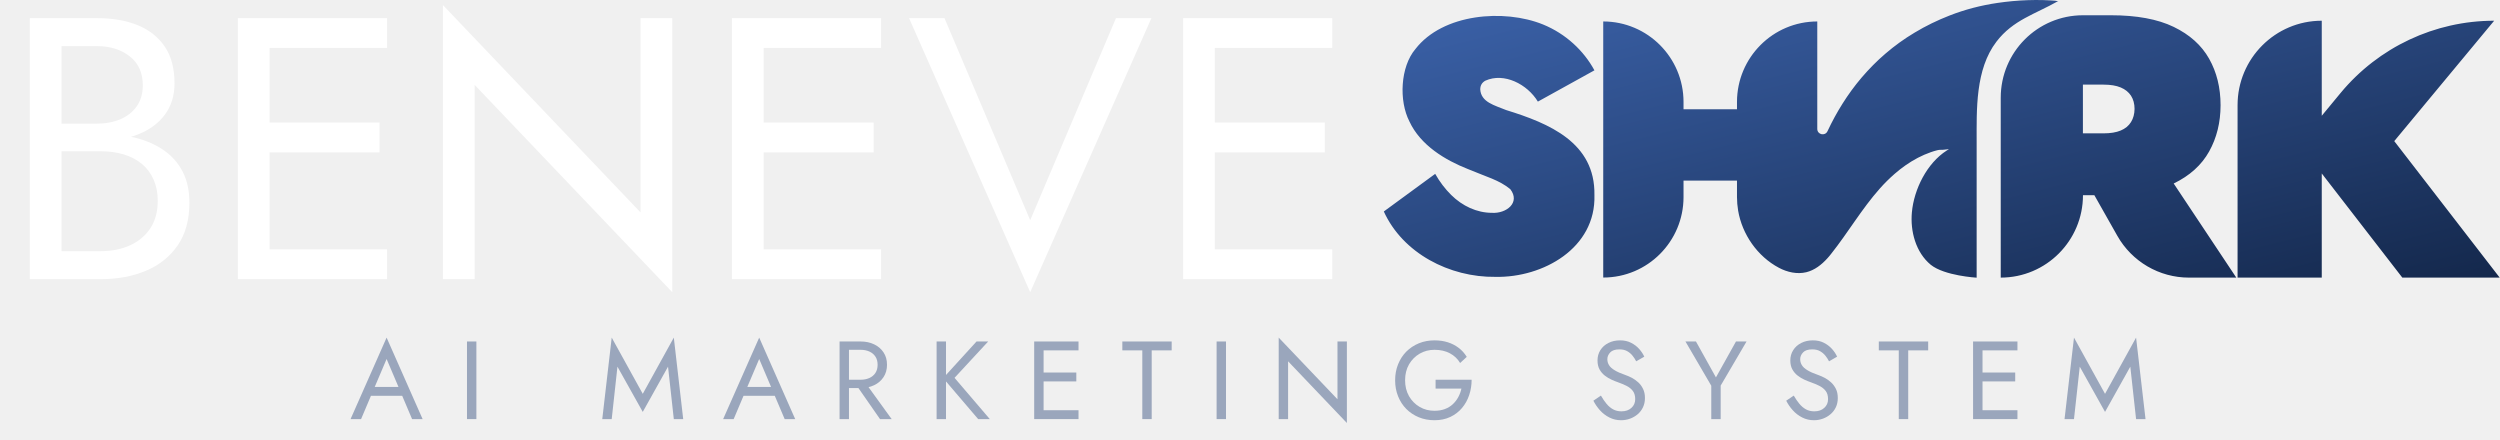
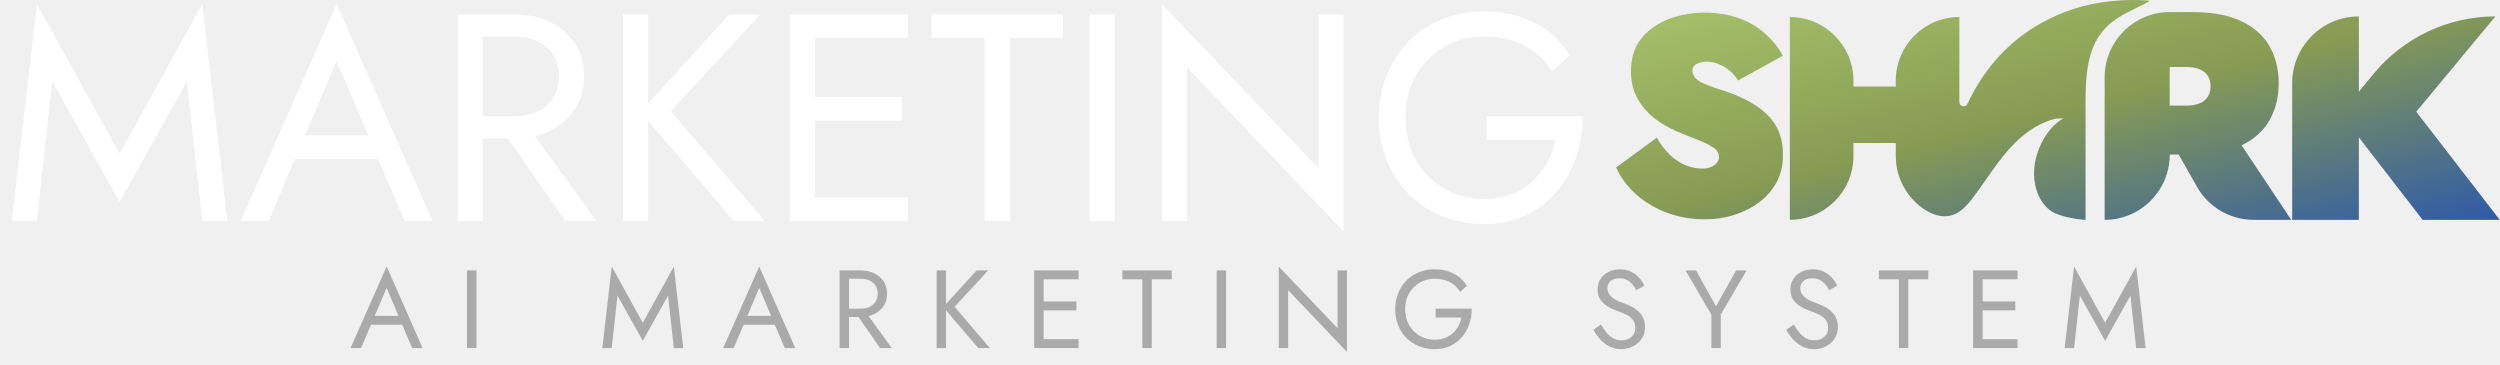
- <svg xmlns="http://www.w3.org/2000/svg" viewBox="0 0 490.51 86.23" fill="none">
+ <svg xmlns="http://www.w3.org/2000/svg" viewBox="0 0 619.41 90.23" fill="none">
  <g fill="#FFFFFF">
-     <path d="M10.75 24.26L10.75 27.70L19.02 27.70Q23.63 27.70 27.03 26.39Q30.43 25.07 32.34 22.51Q34.24 19.95 34.24 16.36L34.24 16.36Q34.24 11.97 32.34 9.16Q30.43 6.34 27.03 4.95Q23.63 3.56 19.02 3.56L19.02 3.56L5.85 3.56L5.85 54.77L19.75 54.77Q24.73 54.77 28.64 53.12Q32.55 51.48 34.86 48.15Q37.16 44.82 37.16 39.77L37.16 39.77Q37.16 36.26 35.85 33.70Q34.53 31.14 32.15 29.49Q29.77 27.85 26.63 27.04Q23.48 26.24 19.75 26.24L19.75 26.24L10.75 26.24L10.75 29.68L19.75 29.68Q22.24 29.68 24.29 30.30Q26.34 30.92 27.84 32.16Q29.34 33.41 30.14 35.24Q30.95 37.07 30.95 39.41L30.95 39.41Q30.95 42.55 29.52 44.75Q28.09 46.94 25.57 48.11Q23.04 49.28 19.75 49.28L19.75 49.28L12.07 49.28L12.07 9.05L19.02 9.05Q22.90 9.05 25.46 11.06Q28.02 13.07 28.02 16.73L28.02 16.73Q28.02 19.14 26.85 20.83Q25.68 22.51 23.63 23.39Q21.58 24.26 19.02 24.26L19.02 24.26L10.75 24.26Z" />
-     <path d="M50.11 48.92L50.11 54.77L75.94 54.77L75.94 48.92L50.11 48.92ZM50.11 3.56L50.11 9.41L75.94 9.41L75.94 3.56L50.11 3.56ZM50.11 24.04L50.11 29.90L74.47 29.90L74.47 24.04L50.11 24.04ZM52.89 3.56L46.67 3.56L46.67 54.77L52.89 54.77L52.89 3.56Z" />
-     <path d="M131.90 3.56L125.68 3.56L125.68 41.68L86.91 1.00L86.91 54.77L93.13 54.77L93.13 16.66L131.90 57.33L131.90 3.56Z" />
-     <path d="M147.05 48.92L147.05 54.77L172.87 54.77L172.87 48.92L147.05 48.92ZM147.05 3.56L147.05 9.41L172.87 9.41L172.87 3.56L147.05 3.56ZM147.05 24.04L147.05 29.90L171.41 29.90L171.41 24.04L147.05 24.04ZM149.83 3.56L143.61 3.56L143.61 54.77L149.83 54.77L149.83 3.56Z" />
-     <path d="M218.96 3.56L202.13 43.21L185.31 3.56L178.36 3.56L202.13 57.33L225.91 3.56L218.96 3.56Z" />
-     <path d="M235.57 48.92L235.57 54.77L261.39 54.77L261.39 48.92L235.57 48.92ZM235.57 3.56L235.57 9.41L261.39 9.41L261.39 3.56L235.57 3.56ZM235.57 24.04L235.57 29.90L259.93 29.90L259.93 24.04L235.57 24.04ZM238.35 3.56L232.13 3.56L232.13 54.77L238.35 54.77L238.35 3.56Z" />
+     <path d="M9.14 54.77L12.95 20.17L29.63 50.02L46.31 20.17L50.11 54.77L56.33 54.77L50.11 1.00L29.63 38.09L9.14 1.00L2.93 54.77L9.14 54.77Z" />
+     <path d="M72.21 33.55L70.01 39.41L97.08 39.41L94.88 33.55L72.21 33.55ZM74.77 35.46L83.40 15.12L92.18 35.75L92.76 37.21L100.23 54.77L107.18 54.77L83.40 1.00L59.62 54.77L66.57 54.77L74.18 36.77L74.77 35.46Z" />
+     <path d="M129.49 29.53L122.54 29.53L140.10 54.77L147.78 54.77L129.49 29.53ZM119.61 3.56L113.39 3.56L113.39 54.77L119.61 54.77L119.61 3.56ZM116.83 3.56L116.83 9.05L127.29 9.05Q130.59 9.05 133.11 10.22Q135.63 11.39 137.06 13.58Q138.49 15.78 138.49 18.92L138.49 18.92Q138.49 22.07 137.06 24.26Q135.63 26.46 133.11 27.63Q130.59 28.80 127.29 28.80L127.29 28.80L116.83 28.80L116.83 34.29L127.29 34.29Q132.27 34.29 136.18 32.42Q140.10 30.56 142.40 27.08Q144.70 23.61 144.70 18.92L144.70 18.92Q144.70 14.17 142.40 10.73Q140.10 7.29 136.18 5.43Q132.27 3.56 127.29 3.56L127.29 3.56L116.83 3.56Z" />
+     <path d="M160.58 3.56L154.36 3.56L154.36 54.77L160.58 54.77L160.58 3.56ZM188.38 3.56L180.70 3.56L158.68 27.70L181.80 54.77L189.48 54.77L166.21 27.56L188.38 3.56Z" />
+     <path d="M199.13 48.92L199.13 54.77L224.96 54.77L224.96 48.92L199.13 48.92ZM199.13 3.56L199.13 9.41L224.96 9.41L224.96 3.56L199.13 3.56ZM199.13 24.04L199.13 29.90L223.50 29.90L223.50 24.04L199.13 24.04ZM201.91 3.56L195.70 3.56L195.70 54.77L201.91 54.77L201.91 3.56Z" />
+     <path d="M230.81 3.56L230.81 9.41L243.98 9.41L243.98 54.77L250.20 54.77L250.20 9.41L263.37 9.41L263.37 3.56L230.81 3.56Z" />
+     <path d="M276.17 3.56L269.95 3.56L269.95 54.77L276.17 54.77L276.17 3.56Z" />
+     <path d="M332.87 3.56L326.65 3.56L326.65 41.68L287.87 1.00L287.87 54.77L294.09 54.77L294.09 16.66L332.87 57.33L332.87 3.56Z" />
+     <path d="M368.35 28.80L368.35 34.65L385.39 34.65Q384.73 37.65 383.31 40.29Q381.88 42.92 379.69 44.97Q377.49 47.02 374.45 48.15Q371.42 49.28 367.61 49.28L367.61 49.28Q362.20 49.28 357.81 46.72Q353.42 44.16 350.83 39.63Q348.23 35.09 348.23 29.17L348.23 29.17Q348.23 23.17 350.83 18.67Q353.42 14.17 357.81 11.61Q362.20 9.05 367.61 9.05L367.61 9.05Q373.47 9.05 377.78 11.35Q382.10 13.66 384.51 17.75L384.51 17.75L388.90 13.73Q386.71 10.14 383.53 7.73Q380.34 5.32 376.36 4.07Q372.37 2.83 367.61 2.83L367.61 2.83Q362.05 2.83 357.30 4.77Q352.54 6.71 349.03 10.25Q345.52 13.80 343.58 18.63Q341.64 23.46 341.64 29.17L341.64 29.17Q341.64 34.87 343.58 39.70Q345.52 44.53 349.03 48.08Q352.54 51.62 357.30 53.56Q362.05 55.50 367.61 55.50L367.61 55.50Q373.47 55.50 378.04 53.34Q382.61 51.19 385.76 47.45Q388.90 43.72 390.51 38.93Q392.12 34.14 392.12 28.80L392.12 28.80L368.35 28.80Z" />
  </g>
-   <g transform="translate(271.51 0)">
+   <g transform="translate(400.41 0)">
    <defs>
-       <linearGradient id="shark-grad-dwvlr8vv" x1="0" y1="0" x2="1" y2="1">
-         <stop stop-color="#3C63AB" />
-         <stop offset="1" stop-color="#14284C" />
+       <linearGradient id="shark-grad-1shzpbo" x1="0" y1="0" x2="1" y2="1">
+         <stop stop-color="#A9C46C" />
+         <stop offset="0.5" stop-color="#879B53" />
+         <stop offset="1" stop-color="#2E5AA8" />
      </linearGradient>
    </defs>
-     <path d="M126.396 0.031C127.399 -0.008 128.403 -0.008 129.405 0.019C129.907 0.032 130.408 0.059 130.909 0.085C131.16 0.098 131.424 0.125 131.688 0.138C131.819 0.151 132.227 0.256 132.347 0.191C127.782 2.796 123.481 3.894 120.209 8.165C116.027 13.614 116.316 21.55 116.316 28.004V54.482C116.287 54.48 110.017 54.119 107.318 51.955C104.363 49.522 103.267 45.356 103.61 41.653C104.019 37.116 106.58 31.998 110.445 29.538C110.524 29.485 110.617 29.432 110.696 29.379C110.749 29.352 110.855 29.26 110.907 29.26C110.38 29.286 109.852 29.419 109.324 29.393C109.126 29.38 108.809 29.419 108.611 29.472C108.176 29.578 107.753 29.71 107.331 29.856C106.46 30.16 105.616 30.53 104.798 30.953C103.149 31.813 101.618 32.898 100.22 34.114C99.191 35.014 98.214 35.978 97.304 37.01C93.768 40.991 91.09 45.62 87.791 49.773C87.553 50.09 87.29 50.395 87.026 50.686C85.905 51.929 84.519 53.014 82.897 53.41C81.089 53.847 79.15 53.41 77.514 52.537C73.305 50.302 70.309 45.99 69.518 41.321C69.373 40.449 69.294 39.549 69.294 38.663V35.437H58.805V38.663C58.805 47.379 51.759 54.455 43.051 54.455V4.211C47.392 4.211 51.337 5.983 54.187 8.84C57.036 11.697 58.805 15.638 58.805 20.002V21.444H69.294V20.002C69.294 11.287 76.352 4.211 85.047 4.211V25.292C85.047 26.43 86.578 26.761 87.053 25.742C87.066 25.716 87.066 25.703 87.079 25.69C87.937 23.851 88.913 22.065 89.995 20.346C91.117 18.561 92.37 16.841 93.742 15.228C95.18 13.548 96.737 11.961 98.426 10.52C100.207 8.986 102.12 7.61 104.139 6.406C106.329 5.084 108.624 3.973 110.999 3.047C114.047 1.857 117.161 1.05 120.406 0.574C122.385 0.283 124.391 0.097 126.396 0.031ZM142.68 2.994C147.707 2.994 151.811 3.748 154.964 5.269C158.117 6.79 160.439 8.88 161.93 11.524C163.421 14.169 164.173 17.212 164.173 20.637C164.173 24.023 163.421 27.051 161.93 29.723C160.439 32.394 158.117 34.484 154.977 36.005L167.26 54.468H157.959C152.154 54.468 146.783 51.333 143.92 46.268L139.408 38.293H137.178C137.178 47.22 129.948 54.468 121.042 54.468V19.169C121.042 14.699 122.85 10.651 125.766 7.729C128.681 4.806 132.719 2.994 137.178 2.994H142.68ZM198.252 27.687L218.939 54.468H199.835L184.028 34.034V54.468H167.51V20.624C167.51 11.485 174.911 4.066 184.028 4.066V22.713L187.723 18.243C195.164 9.263 206.207 4.066 217.857 4.066L198.252 27.687ZM6.201 9.62C11.584 2.65 23.604 1.712 31.217 4.793C35.703 6.618 39.239 9.951 41.323 13.8L30.227 19.936C28.143 16.497 23.577 14.17 19.909 15.836C19.25 16.206 18.92 16.775 18.92 17.542C19.078 20.055 21.704 20.65 24.026 21.603C32.404 24.195 41.508 27.951 41.323 38.279C41.64 48.701 31.217 54.508 21.915 54.322C12.89 54.441 3.721 49.68 0 41.493L10.08 34.113C10.977 35.7 12.033 37.077 13.207 38.24C15.41 40.422 18.247 41.758 21.242 41.758C24.013 41.93 26.849 39.775 24.817 37.116C22.614 35.304 20.147 34.709 16.48 33.161C12.06 31.416 7.191 28.52 5.014 23.812C2.942 19.778 3.233 13.112 6.201 9.62ZM137.165 26.165H141.202C142.574 26.165 143.696 25.98 144.58 25.61C145.464 25.239 146.137 24.698 146.599 23.957C147.06 23.217 147.285 22.357 147.298 21.378C147.298 20.36 147.06 19.487 146.599 18.773C146.137 18.072 145.464 17.53 144.58 17.159C143.696 16.789 142.574 16.604 141.202 16.604H137.165V26.165Z" fill="url(#shark-grad-dwvlr8vv)" />
+     <path d="M126.396 0.031C127.399 -0.008 128.403 -0.008 129.405 0.019C129.907 0.032 130.408 0.059 130.909 0.085C131.16 0.098 131.424 0.125 131.688 0.138C131.819 0.151 132.227 0.256 132.347 0.191C127.782 2.796 123.481 3.894 120.209 8.165C116.027 13.614 116.316 21.55 116.316 28.004V54.482C116.287 54.48 110.017 54.119 107.318 51.955C104.363 49.522 103.267 45.356 103.61 41.653C104.019 37.116 106.58 31.998 110.445 29.538C110.524 29.485 110.617 29.432 110.696 29.379C110.749 29.352 110.855 29.26 110.907 29.26C110.38 29.286 109.852 29.419 109.324 29.393C109.126 29.38 108.809 29.419 108.611 29.472C108.176 29.578 107.753 29.71 107.331 29.856C106.46 30.16 105.616 30.53 104.798 30.953C103.149 31.813 101.618 32.898 100.22 34.114C99.191 35.014 98.214 35.978 97.304 37.01C93.768 40.991 91.09 45.62 87.791 49.773C87.553 50.09 87.29 50.395 87.026 50.686C85.905 51.929 84.519 53.014 82.897 53.41C81.089 53.847 79.15 53.41 77.514 52.537C73.305 50.302 70.309 45.99 69.518 41.321C69.373 40.449 69.294 39.549 69.294 38.663V35.437H58.805V38.663C58.805 47.379 51.759 54.455 43.051 54.455V4.211C47.392 4.211 51.337 5.983 54.187 8.84C57.036 11.697 58.805 15.638 58.805 20.002V21.444H69.294V20.002C69.294 11.287 76.352 4.211 85.047 4.211V25.292C85.047 26.43 86.578 26.761 87.053 25.742C87.066 25.716 87.066 25.703 87.079 25.69C87.937 23.851 88.913 22.065 89.995 20.346C91.117 18.561 92.37 16.841 93.742 15.228C95.18 13.548 96.737 11.961 98.426 10.52C100.207 8.986 102.12 7.61 104.139 6.406C106.329 5.084 108.624 3.973 110.999 3.047C114.047 1.857 117.161 1.05 120.406 0.574C122.385 0.283 124.391 0.097 126.396 0.031ZM142.68 2.994C147.707 2.994 151.811 3.748 154.964 5.269C158.117 6.79 160.439 8.88 161.93 11.524C163.421 14.169 164.173 17.212 164.173 20.637C164.173 24.023 163.421 27.051 161.93 29.723C160.439 32.394 158.117 34.484 154.977 36.005L167.26 54.468H157.959C152.154 54.468 146.783 51.333 143.92 46.268L139.408 38.293H137.178C137.178 47.22 129.948 54.468 121.042 54.468V19.169C121.042 14.699 122.85 10.651 125.766 7.729C128.681 4.806 132.719 2.994 137.178 2.994H142.68ZM198.252 27.687L218.939 54.468H199.835L184.028 34.034V54.468H167.51V20.624C167.51 11.485 174.911 4.066 184.028 4.066V22.713L187.723 18.243C195.164 9.263 206.207 4.066 217.857 4.066L198.252 27.687ZM6.201 9.62C11.584 2.65 23.604 1.712 31.217 4.793C35.703 6.618 39.239 9.951 41.323 13.8L30.227 19.936C28.143 16.497 23.577 14.17 19.909 15.836C19.25 16.206 18.92 16.775 18.92 17.542C19.078 20.055 21.704 20.65 24.026 21.603C32.404 24.195 41.508 27.951 41.323 38.279C41.64 48.701 31.217 54.508 21.915 54.322C12.89 54.441 3.721 49.68 0 41.493L10.08 34.113C10.977 35.7 12.033 37.077 13.207 38.24C15.41 40.422 18.247 41.758 21.242 41.758C24.013 41.93 26.849 39.775 24.817 37.116C22.614 35.304 20.147 34.709 16.48 33.161C12.06 31.416 7.191 28.52 5.014 23.812C2.942 19.778 3.233 13.112 6.201 9.62ZM137.165 26.165H141.202C142.574 26.165 143.696 25.98 144.58 25.61C145.464 25.239 146.137 24.698 146.599 23.957C147.06 23.217 147.285 22.357 147.298 21.378C147.298 20.36 147.06 19.487 146.599 18.773C146.137 18.072 145.464 17.53 144.58 17.159C143.696 16.789 142.574 16.604 141.202 16.604H137.165V26.165Z" fill="url(#shark-grad-1shzpbo)" />
  </g>
-   <g transform="translate(68.67 67.00)">
-     <g transform="scale(0.8461)">
-       <g fill="#9AA6BC">
+   <g transform="translate(86.72 67.00)">
+     <g transform="scale(1.0685)">
+       <g fill="#AAAAAA">
        <path d="M4.55 10.54L3.78 12.60L13.29 12.60L12.52 10.54L4.55 10.54ZM5.45 11.21L8.49 4.06L11.57 11.31L11.78 11.83L14.40 18L16.84 18L8.49-0.90L0.13 18L2.57 18L5.25 11.67L5.45 11.21Z" />
        <path d="M29.31-0.00L27.13-0.00L27.13 18L29.31 18L29.31-0.00Z" />
        <path d="M60.69 18L62.02 5.84L67.89 16.33L73.75 5.84L75.09 18L77.27 18L75.09-0.90L67.89 12.14L60.69-0.90L58.50 18L60.69 18Z" />
        <path d="M90.95 10.54L90.18 12.60L99.69 12.60L98.92 10.54L90.95 10.54ZM91.85 11.21L94.89 4.06L97.97 11.31L98.18 11.83L100.80 18L103.24 18L94.89-0.90L86.53 18L88.97 18L91.65 11.67L91.85 11.21Z" />
        <path d="M119.19 9.13L116.74 9.13L122.91 18L125.61 18L119.19 9.13ZM115.71-0.00L113.53-0.00L113.53 18L115.71 18L115.71-0.00ZM114.74-0.00L114.74 1.93L118.41 1.93Q119.57 1.93 120.46 2.34Q121.35 2.75 121.85 3.52Q122.35 4.29 122.35 5.40L122.35 5.40Q122.35 6.51 121.85 7.28Q121.35 8.05 120.46 8.46Q119.57 8.87 118.41 8.87L118.41 8.87L114.74 8.87L114.74 10.80L118.41 10.80Q120.16 10.80 121.54 10.14Q122.91 9.49 123.72 8.27Q124.53 7.05 124.53 5.40L124.53 5.40Q124.53 3.73 123.72 2.52Q122.91 1.31 121.54 0.66Q120.16-0.00 118.41-0.00L118.41-0.00L114.74-0.00Z" />
        <path d="M138.21-0.00L136.03-0.00L136.03 18L138.21 18L138.21-0.00ZM147.99-0.00L145.29-0.00L137.55 8.49L145.67 18L148.37 18L140.19 8.43L147.99-0.00Z" />
        <path d="M159.87 15.94L159.87 18L168.94 18L168.94 15.94L159.87 15.94ZM159.87-0.00L159.87 2.06L168.94 2.06L168.94-0.00L159.87-0.00ZM159.87 7.20L159.87 9.26L168.43 9.26L168.43 7.20L159.87 7.20ZM160.84-0.00L158.66-0.00L158.66 18L160.84 18L160.84-0.00Z" />
        <path d="M179.10-0.00L179.10 2.06L183.73 2.06L183.73 18L185.91 18L185.91 2.06L190.54 2.06L190.54-0.00L179.10-0.00Z" />
        <path d="M203.14-0.00L200.96-0.00L200.96 18L203.14 18L203.14-0.00Z" />
        <path d="M231.17-0.00L228.99-0.00L228.99 13.40L215.36-0.90L215.36 18L217.54 18L217.54 4.60L231.17 18.90L231.17-0.00Z" />
        <path d="M251.74 8.87L251.74 10.93L257.73 10.93Q257.50 11.98 257.00 12.91Q256.50 13.83 255.73 14.55Q254.96 15.27 253.89 15.67Q252.82 16.07 251.49 16.07L251.49 16.07Q249.58 16.07 248.04 15.17Q246.50 14.27 245.58 12.68Q244.67 11.08 244.67 9.00L244.67 9.00Q244.67 6.89 245.58 5.31Q246.50 3.73 248.04 2.83Q249.58 1.93 251.49 1.93L251.49 1.93Q253.54 1.93 255.06 2.74Q256.58 3.55 257.43 4.99L257.43 4.99L258.97 3.57Q258.20 2.31 257.08 1.47Q255.96 0.62 254.56 0.18Q253.16-0.26 251.49-0.26L251.49-0.26Q249.53-0.26 247.86 0.42Q246.19 1.11 244.95 2.35Q243.72 3.60 243.04 5.30Q242.36 6.99 242.36 9.00L242.36 9.00Q242.36 11.01 243.04 12.70Q243.72 14.40 244.95 15.65Q246.19 16.89 247.86 17.58Q249.53 18.26 251.49 18.26L251.49 18.26Q253.54 18.26 255.15 17.50Q256.76 16.74 257.86 15.43Q258.97 14.12 259.53 12.43Q260.10 10.75 260.10 8.87L260.10 8.87L251.74 8.87Z" />
        <path d="M290.08 12.55L290.08 12.55L288.33 13.73Q288.93 14.91 289.86 15.96Q290.80 17.00 292.05 17.63Q293.30 18.26 294.76 18.26L294.76 18.26Q295.84 18.26 296.83 17.90Q297.82 17.54 298.61 16.87Q299.39 16.20 299.84 15.25Q300.29 14.30 300.29 13.11L300.29 13.11Q300.29 11.88 299.85 10.99Q299.42 10.11 298.74 9.48Q298.05 8.85 297.26 8.43Q296.46 8.02 295.74 7.77L295.74 7.77Q294.17 7.23 293.26 6.67Q292.35 6.12 291.96 5.49Q291.57 4.86 291.57 4.11L291.57 4.11Q291.57 3.24 292.24 2.53Q292.91 1.83 294.38 1.83L294.38 1.83Q295.43 1.83 296.16 2.24Q296.90 2.65 297.41 3.29Q297.93 3.93 298.26 4.60L298.26 4.60L300.14 3.52Q299.70 2.57 298.93 1.71Q298.16 0.85 297.06 0.30Q295.97-0.26 294.51-0.26L294.51-0.26Q292.99-0.26 291.81 0.35Q290.62 0.95 289.95 2.01Q289.29 3.06 289.29 4.40L289.29 4.40Q289.29 5.63 289.76 6.48Q290.24 7.33 290.98 7.91Q291.73 8.49 292.55 8.86Q293.37 9.23 294.04 9.46L294.04 9.46Q295.07 9.82 295.98 10.27Q296.90 10.72 297.46 11.44Q298.03 12.16 298.03 13.37L298.03 13.37Q298.03 14.61 297.15 15.40Q296.28 16.20 294.84 16.20L294.84 16.20Q293.76 16.20 292.91 15.74Q292.06 15.27 291.38 14.45Q290.70 13.63 290.08 12.55Z" />
        <path d="M323.85-0.00L321.40-0.00L316.75 8.33L312.12-0.00L309.68-0.00L315.67 10.26L315.67 18L317.85 18L317.85 10.23L323.85-0.00Z" />
        <path d="M334.80 12.55L334.80 12.55L333.05 13.73Q333.64 14.91 334.58 15.96Q335.52 17.00 336.77 17.63Q338.01 18.26 339.48 18.26L339.48 18.26Q340.56 18.26 341.55 17.90Q342.54 17.54 343.32 16.87Q344.11 16.20 344.56 15.25Q345.01 14.30 345.01 13.11L345.01 13.11Q345.01 11.88 344.57 10.99Q344.13 10.11 343.45 9.48Q342.77 8.85 341.97 8.43Q341.18 8.02 340.46 7.77L340.46 7.77Q338.89 7.23 337.98 6.67Q337.06 6.12 336.68 5.49Q336.29 4.86 336.29 4.11L336.29 4.11Q336.29 3.24 336.96 2.53Q337.63 1.83 339.09 1.83L339.09 1.83Q340.15 1.83 340.88 2.24Q341.61 2.65 342.13 3.29Q342.64 3.93 342.98 4.60L342.98 4.60L344.85 3.52Q344.42 2.57 343.65 1.71Q342.87 0.85 341.78 0.30Q340.69-0.26 339.22-0.26L339.22-0.26Q337.71-0.26 336.52 0.35Q335.34 0.95 334.67 2.01Q334.00 3.06 334.00 4.40L334.00 4.40Q334.00 5.63 334.48 6.48Q334.95 7.33 335.70 7.91Q336.45 8.49 337.27 8.86Q338.09 9.23 338.76 9.46L338.76 9.46Q339.79 9.82 340.70 10.27Q341.61 10.72 342.18 11.44Q342.75 12.16 342.75 13.37L342.75 13.37Q342.75 14.61 341.87 15.40Q341.00 16.20 339.56 16.20L339.56 16.20Q338.48 16.20 337.63 15.74Q336.78 15.27 336.10 14.45Q335.42 13.63 334.80 12.55Z" />
        <path d="M354.52-0.00L354.52 2.06L359.15 2.06L359.15 18L361.34 18L361.34 2.06L365.97 2.06L365.97-0.00L354.52-0.00Z" />
        <path d="M377.59 15.94L377.59 18L386.67 18L386.67 15.94L377.59 15.94ZM377.59-0.00L377.59 2.06L386.67 2.06L386.67-0.00L377.59-0.00ZM377.59 7.20L377.59 9.26L386.15 9.26L386.15 7.20L377.59 7.20ZM378.57-0.00L376.38-0.00L376.38 18L378.57 18L378.57-0.00Z" />
        <path d="M399.78 18L401.12 5.84L406.98 16.33L412.84 5.84L414.18 18L416.37 18L414.18-0.90L406.98 12.14L399.78-0.90L397.59 18L399.78 18Z" />
      </g>
    </g>
  </g>
</svg>
